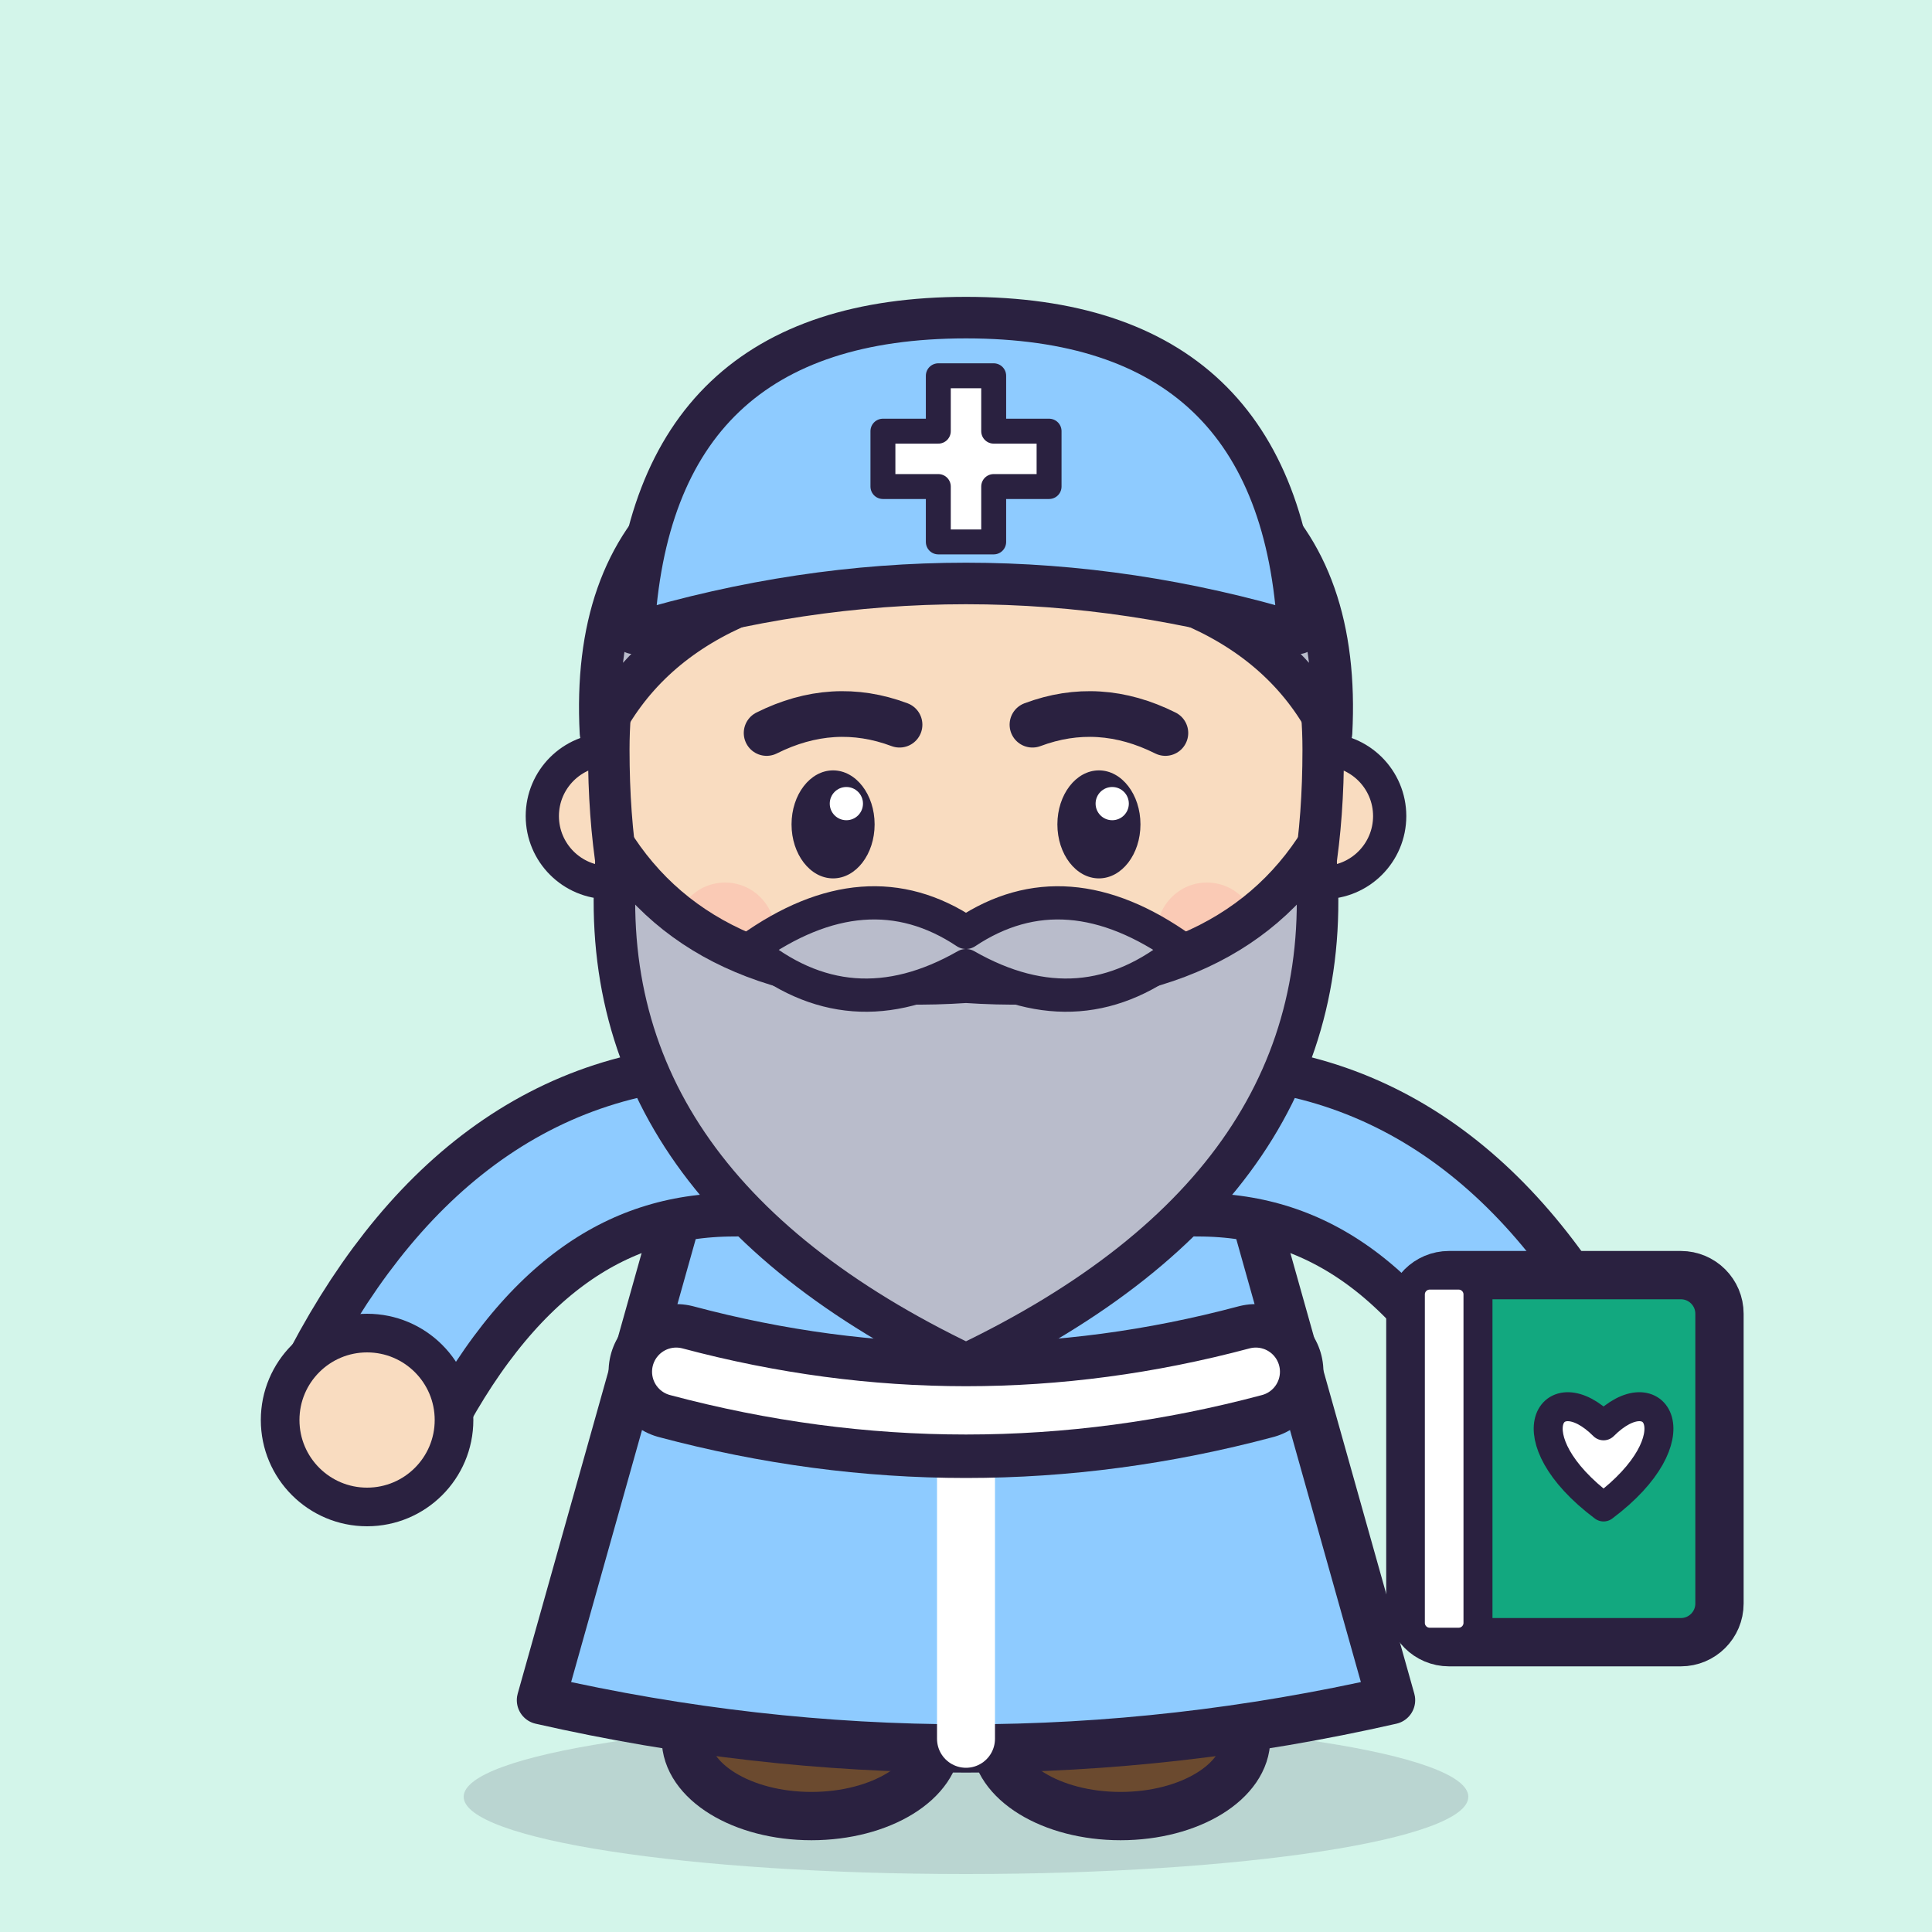
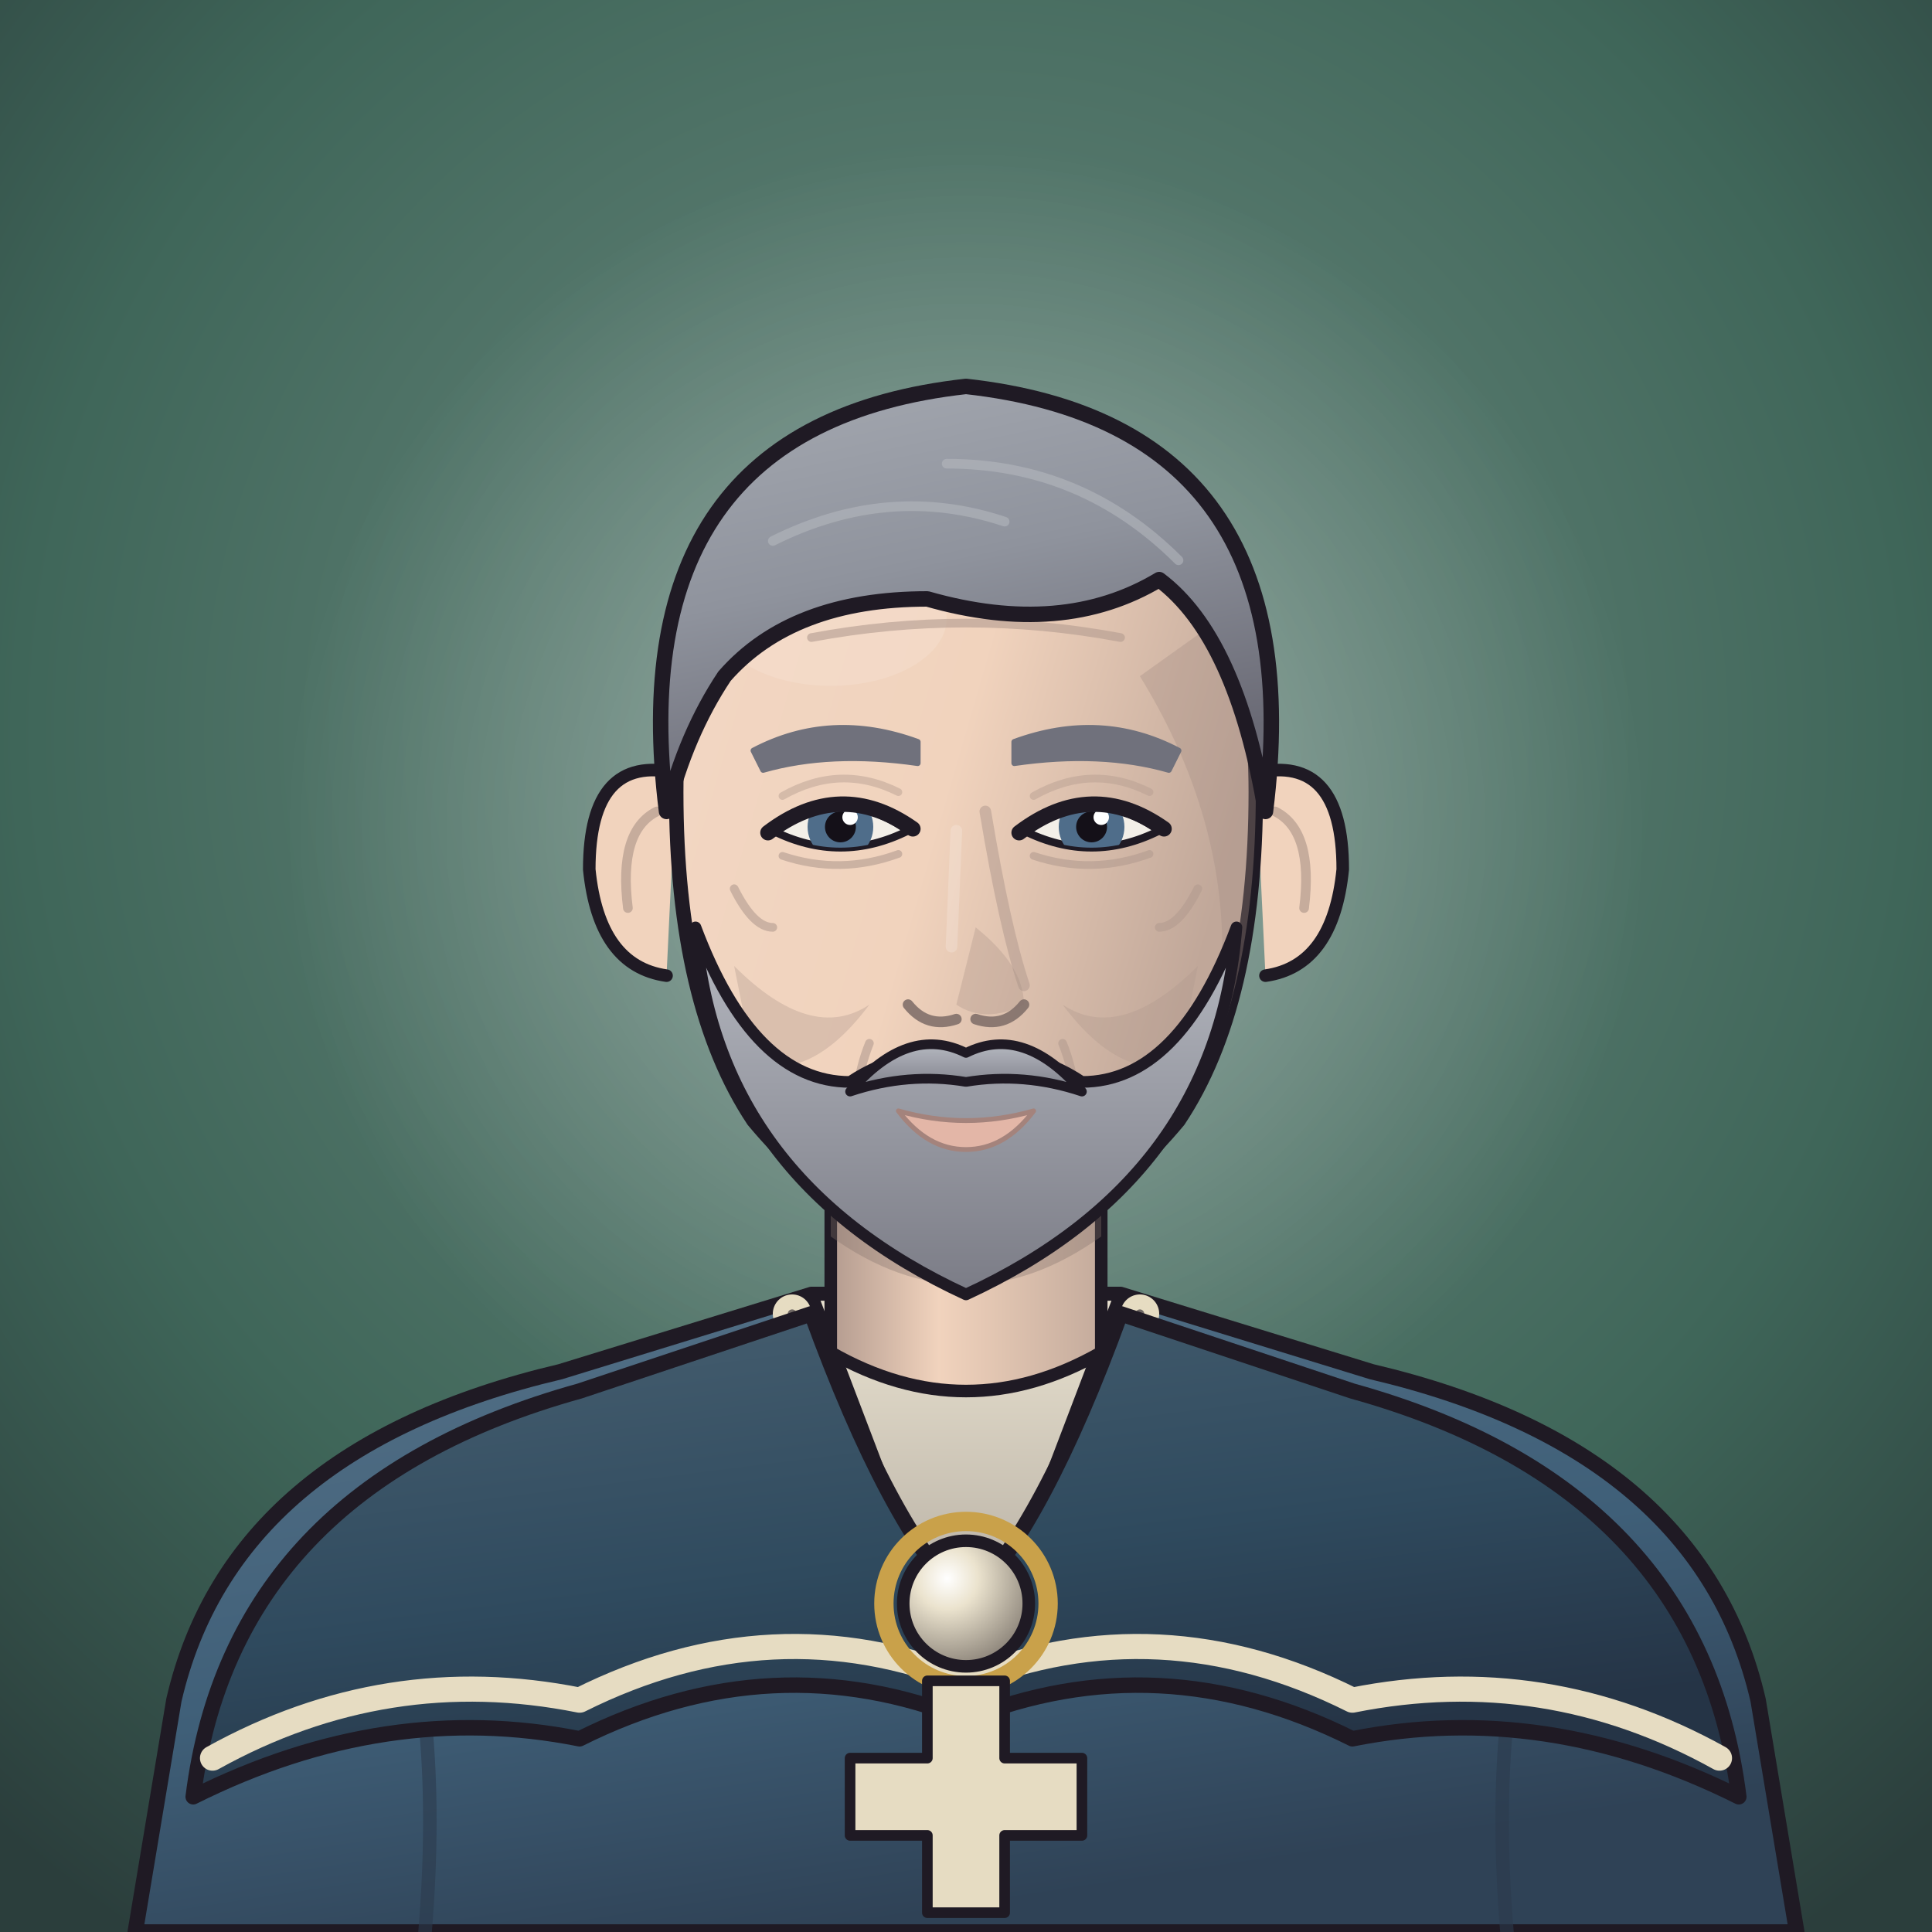
<svg xmlns="http://www.w3.org/2000/svg" viewBox="0 0 200 200" role="img" aria-label="Healer avatar">
-   <rect width="200" height="200" fill="#d3f5ea" />
-   <ellipse cx="100" cy="186" rx="52" ry="8" fill="#2a2140" opacity=".15" />
-   <g transform="translate(100 112) scale(.86) translate(-100 -122)" />
-   <ellipse cx="84" cy="180" rx="13" ry="8" fill="#6b4a2f" stroke="#2a2140" stroke-width="5" stroke-linejoin="round" stroke-linecap="round" />
-   <g transform="translate(200 0) scale(-1 1)">
-     <ellipse cx="84" cy="180" rx="13" ry="8" fill="#6b4a2f" stroke="#2a2140" stroke-width="5" stroke-linejoin="round" stroke-linecap="round" />
+   <defs>
+     <radialGradient id="healerm3g1" cx="0.5" cy="0.38" r="0.75">
+       <stop offset="0" stop-color="#6f8c82" stop-opacity="1" />
+       <stop offset="0.65" stop-color="#3f6659" stop-opacity="1" />
+       <stop offset="1" stop-color="#2b3e3c" stop-opacity="1" />
+     </radialGradient>
+     <radialGradient id="healerm3g2" cx="0.5" cy="0.5" r="0.5">
+       <stop offset="0" stop-color="#ffffff" stop-opacity="0.35" />
+       <stop offset="1" stop-color="#ffffff" stop-opacity="0" />
+     </radialGradient>
+     <linearGradient id="healerm3g3" x1="0" y1="0" x2="0" y2="1">
+       <stop offset="0" stop-color="#a0a3ac" />
+       <stop offset="0.6" stop-color="#8f939d" />
+       <stop offset="1" stop-color="#63646e" />
+     </linearGradient>
+     <linearGradient id="healerm3g4" x1="0" y1="0" x2="0.4" y2="1">
+       <stop offset="0" stop-color="#567288" />
+       <stop offset="0.6" stop-color="#3f5f78" />
+       <stop offset="1" stop-color="#2f4256" />
+     </linearGradient>
+     <linearGradient id="healerm3g5" x1="0" y1="0" x2="0" y2="1">
+       <stop offset="0" stop-color="#eae3d1" />
+       <stop offset="1" stop-color="#a8a096" />
+     </linearGradient>
+     <linearGradient id="healerm3g6" x1="0" y1="0" x2="0.4" y2="1">
+       <stop offset="0" stop-color="#486071" />
+       <stop offset="0.6" stop-color="#2f4a5e" />
+       <stop offset="1" stop-color="#253446" />
+     </linearGradient>
+     <radialGradient id="healerm3g7" cx="0.35" cy="0.3" r="0.7">
+       <stop offset="0" stop-color="#ffffff" stop-opacity="1" />
+       <stop offset="0.35" stop-color="#ebe3ce" stop-opacity="1" />
+       <stop offset="1" stop-color="#91897e" stop-opacity="1" />
+     </radialGradient>
+     <linearGradient id="healerm3g8" x1="0" y1="0" x2="1" y2="0">
+       <stop offset="0" stop-color="#b39b8f" />
+       <stop offset="0.4" stop-color="#f1d3bd" />
+       <stop offset="1" stop-color="#c4ab9c" />
+     </linearGradient>
+     <linearGradient id="healerm3g9" x1="0" y1="0" x2="1" y2="0.4">
+       <stop offset="0" stop-color="#f2d7c4" />
+       <stop offset="0.55" stop-color="#f1d3bd" />
+       <stop offset="1" stop-color="#c0a799" />
+     </linearGradient>
+     <clipPath id="healerm3c10">
+       <path d="M70 82Q70 48 100 46Q130 48 130 82Q130 104 122 116Q112 128 100 129Q88 128 78 116Q70 104 70 82Z" />
+     </clipPath>
+     <clipPath id="healerm3c11">
+       <path d="M80 86Q87 81 94 86Q87 89.5 80 86Z" />
+     </clipPath>
+     <clipPath id="healerm3c12">
+       <path d="M106 86Q113 81 120 86Q113 89.5 106 86Z" />
+     </clipPath>
+     <linearGradient id="healerm3g13" x1="0" y1="0" x2="0" y2="1">
+       <stop offset="0" stop-color="#b5b8c0" />
+       <stop offset="1" stop-color="#7b7c86" />
+     </linearGradient>
+     <linearGradient id="healerm3g14" x1="0" y1="0" x2="0.3" y2="1">
+       <stop offset="0" stop-color="#a5a9b1" />
+       <stop offset="0.5" stop-color="#8f939d" />
+       <stop offset="1" stop-color="#6a6a75" />
+     </linearGradient>
+   </defs>
+   <rect width="200" height="200" fill="url(#healerm3g1)" />
+   <circle cx="100" cy="86" r="70" fill="url(#healerm3g2)" />
+   <path d="M14 200L18 176Q24 150 58 142L84 134H116L142 142Q176 150 182 176L186 200Z" fill="url(#healerm3g4)" stroke="#1f1a24" stroke-width="1.6" stroke-linejoin="round" stroke-linecap="round" />
+   <path d="M84 134L100 176L116 134Z" fill="url(#healerm3g5)" stroke="#1f1a24" stroke-width="1.3" stroke-linejoin="round" stroke-linecap="round" />
+   <path d="M82 136L100 180L118 136" fill="none" stroke="#e6dcc2" stroke-width="4" stroke-linecap="round" stroke-linejoin="round" opacity="1" />
+   <path d="M82 136L100 180L118 136" fill="none" stroke="#1f1a24" stroke-width="0.9" stroke-linecap="round" stroke-linejoin="round" opacity="0.6" />
+   <circle cx="86.5" cy="147.0" r="1.1" fill="#f2eee0" />
+   <circle cx="113.5" cy="147.0" r="1.1" fill="#f2eee0" />
+   <circle cx="91.0" cy="158.0" r="1.1" fill="#f2eee0" />
+   <circle cx="109.0" cy="158.0" r="1.1" fill="#f2eee0" />
+   <circle cx="95.5" cy="169.0" r="1.1" fill="#f2eee0" />
+   <circle cx="104.5" cy="169.0" r="1.1" fill="#f2eee0" />
+   <path d="M40 160Q46 176 44 200M160 160Q154 176 156 200" fill="none" stroke="#2b3a4d" stroke-width="1.4" stroke-linecap="round" stroke-linejoin="round" opacity="0.6" />
+   <path d="M20 186Q24 154 60 144L84 136Q92 158 100 166Q108 158 116 136L140 144Q176 154 180 186Q160 176 140 180Q120 170 100 178Q80 170 60 180Q40 176 20 186Z" fill="url(#healerm3g6)" stroke="#1f1a24" stroke-width="1.6" stroke-linejoin="round" stroke-linecap="round" />
+   <path d="M22 182Q40 172 60 176Q80 166 100 174Q120 166 140 176Q160 172 178 182" fill="none" stroke="#e6dcc2" stroke-width="2.6" stroke-linecap="round" stroke-linejoin="round" opacity="1" />
+   <circle cx="100" cy="166" r="6.5" fill="url(#healerm3g7)" stroke="#1f1a24" stroke-width="1.3" />
+   <circle cx="100" cy="166" r="8.5" fill="none" stroke="#c9a14a" stroke-width="2" />
+   <path d="M96 174H104V182H112V190H104V198H96V190H88V182H96Z" fill="#e6dcc2" stroke="#1f1a24" stroke-width="1.1" stroke-linejoin="round" stroke-linecap="round" />
+   <path d="M86 112L86 140Q100 148 114 140L114 112Z" fill="url(#healerm3g8)" stroke="#1f1a24" stroke-width="1.3" stroke-linejoin="round" stroke-linecap="round" />
+   <path d="M86 118Q100 134 114 118L114 128Q100 138 86 128Z" fill="#82706a" opacity="0.35" />
+   <path d="M70 80Q61 78 61 90Q62 100 69 101" fill="#f1d3bd" stroke="#1f1a24" stroke-width="1.3" stroke-linejoin="round" stroke-linecap="round" />
+   <path d="M68 84Q64 86 65 94" fill="none" stroke="#b39b8f" stroke-width="1" stroke-linecap="round" stroke-linejoin="round" opacity="0.7" />
+   <path d="M130 80Q139 78 139 90Q138 100 131 101" fill="#f1d3bd" stroke="#1f1a24" stroke-width="1.3" stroke-linejoin="round" stroke-linecap="round" />
+   <path d="M132 84Q136 86 135 94" fill="none" stroke="#b39b8f" stroke-width="1" stroke-linecap="round" stroke-linejoin="round" opacity="0.7" />
+   <path d="M70 82Q70 48 100 46Q130 48 130 82Q130 104 122 116Q112 128 100 129Q88 128 78 116Q70 104 70 82Z" fill="url(#healerm3g9)" stroke="#1f1a24" stroke-width="1.5" stroke-linejoin="round" stroke-linecap="round" />
+   <g clip-path="url(#healerm3c10)">
+     <path d="M118 70Q134 96 120 124L132 124L132 60Z" fill="#a38d83" opacity="0.35" />
+     <path d="M76 100Q84 108 90 104Q84 112 78 110Z" fill="#ae978c" opacity="0.35" />
+     <path d="M124 100Q116 108 110 104Q116 112 122 110Z" fill="#ae978c" opacity="0.35" />
+     <ellipse cx="86" cy="64" rx="12" ry="7" fill="#ffffff" opacity=".12" />
  </g>
-   <path d="M74 112Q100 102 126 112L144 176Q100 186 56 176Z" fill="#8ecbff" stroke="#2a2140" stroke-width="5" stroke-linejoin="round" stroke-linecap="round" />
-   <path d="M100 110V180" fill="none" stroke="#fff" stroke-width="6" stroke-linecap="round" stroke-linejoin="round" />
-   <path d="M70 142Q100 150 130 142" fill="none" stroke="#2a2140" stroke-width="14" stroke-linecap="round" stroke-linejoin="round" />
-   <path d="M70 142Q100 150 130 142" fill="none" stroke="#fff" stroke-width="5" stroke-linecap="round" stroke-linejoin="round" />
-   <path d="M76 118Q52 118 38 146" fill="none" stroke="#2a2140" stroke-width="20" stroke-linecap="round" stroke-linejoin="round" />
-   <path d="M76 118Q52 118 38 146" fill="none" stroke="#8ecbff" stroke-width="11" stroke-linecap="round" stroke-linejoin="round" />
-   <circle cx="38" cy="147" r="9" fill="#f9dcc0" stroke="#2a2140" stroke-width="4" stroke-linejoin="round" stroke-linecap="round" />
-   <path d="M124 118Q148 118 162 146" fill="none" stroke="#2a2140" stroke-width="20" stroke-linecap="round" stroke-linejoin="round" />
-   <path d="M124 118Q148 118 162 146" fill="none" stroke="#8ecbff" stroke-width="11" stroke-linecap="round" stroke-linejoin="round" />
-   <circle cx="162" cy="147" r="9" fill="#f9dcc0" stroke="#2a2140" stroke-width="4" stroke-linejoin="round" stroke-linecap="round" />
-   <rect x="146" y="132" width="32" height="38" rx="4" fill="#12a87f" stroke="#2a2140" stroke-width="5" stroke-linejoin="round" stroke-linecap="round" />
-   <rect x="146" y="132" width="7" height="38" rx="2" fill="#fff" stroke="#2a2140" stroke-width="3" stroke-linejoin="round" stroke-linecap="round" />
-   <path d="M166 156 C156.4 148.8 160.6 142.2 166 147.6 C171.4 142.2 175.6 148.8 166 156Z" fill="#fff" stroke="#2a2140" stroke-width="3" stroke-linejoin="round" stroke-linecap="round" />
-   <g transform="translate(100 112) scale(.86) translate(-100 -122)">
-     <circle cx="57" cy="90" r="8" fill="#f9dcc0" stroke="#2a2140" stroke-width="4" stroke-linejoin="round" stroke-linecap="round" />
-     <circle cx="143" cy="90" r="8" fill="#f9dcc0" stroke="#2a2140" stroke-width="4" stroke-linejoin="round" stroke-linecap="round" />
-     <path d="M57 82Q57 46 100 46Q143 46 143 82Q143 114 126 124Q100 130 74 124Q57 114 57 82Z" fill="#f9dcc0" stroke="#2a2140" stroke-width="5" stroke-linejoin="round" stroke-linecap="round" />
-     <circle cx="71" cy="104" r="6" fill="#ff8a8d" opacity=".22" />
-     <circle cx="129" cy="104" r="6" fill="#ff8a8d" opacity=".22" />
-     <ellipse cx="84" cy="91" rx="5" ry="6.5" fill="#2a2140" />
-     <circle cx="85.6" cy="88.5" r="2" fill="#fff" />
-     <ellipse cx="116" cy="91" rx="5" ry="6.5" fill="#2a2140" />
-     <circle cx="117.6" cy="88.5" r="2" fill="#fff" />
-     <path d="M76 80Q84 76 92 79M108 79Q116 76 124 80" fill="none" stroke="#2a2140" stroke-width="5.5" stroke-linecap="round" stroke-linejoin="round" />
-     <path d="M92 106Q101 112 110 104" fill="none" stroke="#2a2140" stroke-width="3.5" stroke-linecap="round" stroke-linejoin="round" />
-     <path d="M58 94Q54 134 100 156Q146 134 142 94Q130 112 100 110Q70 112 58 94Z" fill="#b9bccb" stroke="#2a2140" stroke-width="5" stroke-linejoin="round" stroke-linecap="round" />
-     <path d="M100 104Q88 96 74 106Q86 116 100 108Q114 116 126 106Q112 96 100 104Z" fill="#b9bccb" stroke="#2a2140" stroke-width="4" stroke-linejoin="round" stroke-linecap="round" />
-     <path d="M56 80Q54 42 100 42Q146 42 144 80Q134 60 100 60Q66 60 56 80Z" fill="#b9bccb" stroke="#2a2140" stroke-width="5" stroke-linejoin="round" stroke-linecap="round" />
-     <path d="M60 68Q62 30 100 30Q138 30 140 68Q100 56 60 68Z" fill="#8ecbff" stroke="#2a2140" stroke-width="5" stroke-linejoin="round" stroke-linecap="round" />
-     <path d="M96.667 37H103.333V43.667H110V50.333H103.333V57H96.667V50.333H90V43.667H96.667Z" fill="#fff" stroke="#2a2140" stroke-width="3" stroke-linejoin="round" stroke-linecap="round" />
+   <path d="M80 86Q87 81 94 86Q87 89.5 80 86Z" fill="#f3efe8" stroke="#1f1a24" stroke-width="0.8" stroke-linejoin="round" stroke-linecap="round" />
+   <g clip-path="url(#healerm3c11)">
+     <circle cx="87" cy="85.6" r="3.4" fill="#4f6d8a" />
+     <circle cx="87" cy="85.6" r="1.6" fill="#141018" />
+     <circle cx="88" cy="84.6" r=".8" fill="#ffffff" />
  </g>
+   <path d="M79.5 86.2Q87 80.5 94.5 85.8" fill="none" stroke="#1f1a24" stroke-width="1.6" stroke-linecap="round" stroke-linejoin="round" opacity="1" />
+   <path d="M81 88.6Q87 90.6 93 88.4" fill="none" stroke="#b39b8f" stroke-width="0.8" stroke-linecap="round" stroke-linejoin="round" opacity="0.6" />
+   <path d="M81 82.4Q87 79 93 82" fill="none" stroke="#b39b8f" stroke-width="0.8" stroke-linecap="round" stroke-linejoin="round" opacity="0.45" />
+   <path d="M106 86Q113 81 120 86Q113 89.5 106 86Z" fill="#f3efe8" stroke="#1f1a24" stroke-width="0.8" stroke-linejoin="round" stroke-linecap="round" />
+   <g clip-path="url(#healerm3c12)">
+     <circle cx="113" cy="85.6" r="3.4" fill="#4f6d8a" />
+     <circle cx="113" cy="85.6" r="1.6" fill="#141018" />
+     <circle cx="114" cy="84.6" r=".8" fill="#ffffff" />
+   </g>
+   <path d="M105.5 86.2Q113 80.5 120.5 85.8" fill="none" stroke="#1f1a24" stroke-width="1.6" stroke-linecap="round" stroke-linejoin="round" opacity="1" />
+   <path d="M107 88.6Q113 90.6 119 88.4" fill="none" stroke="#b39b8f" stroke-width="0.8" stroke-linecap="round" stroke-linejoin="round" opacity="0.6" />
+   <path d="M107 82.4Q113 79 119 82" fill="none" stroke="#b39b8f" stroke-width="0.8" stroke-linecap="round" stroke-linejoin="round" opacity="0.45" />
+   <path d="M78 77.7Q86 73.5 95 76.8L95 79.0Q86 77.7 79 79.7Z" fill="#70717c" stroke="#70717c" stroke-width="0.6" stroke-linejoin="round" stroke-linecap="round" />
+   <path d="M122 77.7Q114 73.5 105 76.8L105 79.0Q114 77.7 121 79.7Z" fill="#70717c" stroke="#70717c" stroke-width="0.6" stroke-linejoin="round" stroke-linecap="round" />
+   <path d="M102 84Q104 96 106 102" fill="none" stroke="#b39b8f" stroke-width="1.2" stroke-linecap="round" stroke-linejoin="round" opacity="0.55" />
+   <path d="M101 96Q106 100 106 104Q102 106 99 104Z" fill="#a38d83" opacity="0.3" />
+   <path d="M94 104Q96 106.5 99 105.5M106 104Q104 106.5 101 105.5" fill="none" stroke="#82706a" stroke-width="1.1" stroke-linecap="round" stroke-linejoin="round" opacity="0.9" />
+   <path d="M99 86L98.5 98" fill="none" stroke="#ffffff" stroke-width="1.2" stroke-linecap="round" stroke-linejoin="round" opacity="0.18" />
+   <path d="M91 114Q96 112 100 113Q104 112 109 114Q104 115.6 100 115.4Q96 115.6 91 114Z" fill="#b9948a" stroke="#9a7a75" stroke-width="0.6" stroke-linejoin="round" stroke-linecap="round" />
+   <path d="M92 114.4Q100 116 108 114.4Q104 119.4 100 119.4Q96 119.4 92 114.4Z" fill="#e3b6a7" stroke="#a4837c" stroke-width="0.5" stroke-linejoin="round" stroke-linecap="round" />
+   <path d="M96 117.6Q100 118.6 104 117.6" fill="none" stroke="#ffffff" stroke-width="0.8" stroke-linecap="round" stroke-linejoin="round" opacity="0.25" />
+   <path d="M76 92Q78 96 80 96M124 92Q122 96 120 96M90 108Q88 113 89 118M110 108Q112 113 111 118M84 66Q100 63 116 66" fill="none" stroke="#b39b8f" stroke-width="0.9" stroke-linecap="round" stroke-linejoin="round" opacity="0.6" />
+   <path d="M72 96Q74 122 100 134Q126 122 128 96Q122 112 112 112Q106 108 100 110Q94 108 88 112Q78 112 72 96Z" fill="url(#healerm3g13)" stroke="#1f1a24" stroke-width="1.2" stroke-linejoin="round" stroke-linecap="round" />
+   <path d="M88 113Q94 106 100 109Q106 106 112 113Q106 111 100 112Q94 111 88 113Z" fill="url(#healerm3g13)" stroke="#1f1a24" stroke-width="1" stroke-linejoin="round" stroke-linecap="round" />
+   <path d="M93 115Q100 117 107 115Q104 119 100 119Q96 119 93 115Z" fill="#e3b6a7" stroke="#a4837c" stroke-width="0.5" stroke-linejoin="round" stroke-linecap="round" />
+   <path d="M69 84Q64 44 100 40Q136 44 131 84Q128 66 120 60Q110 66 96 62Q82 62 75 70Q71 76 69 84Z" fill="url(#healerm3g14)" stroke="#1f1a24" stroke-width="1.6" stroke-linejoin="round" stroke-linecap="round" />
+   <path d="M80 56Q92 50 104 54M98 48Q112 48 122 58" fill="none" stroke="#b6b9bf" stroke-width="1" stroke-linecap="round" stroke-linejoin="round" opacity="0.55" />
</svg>
